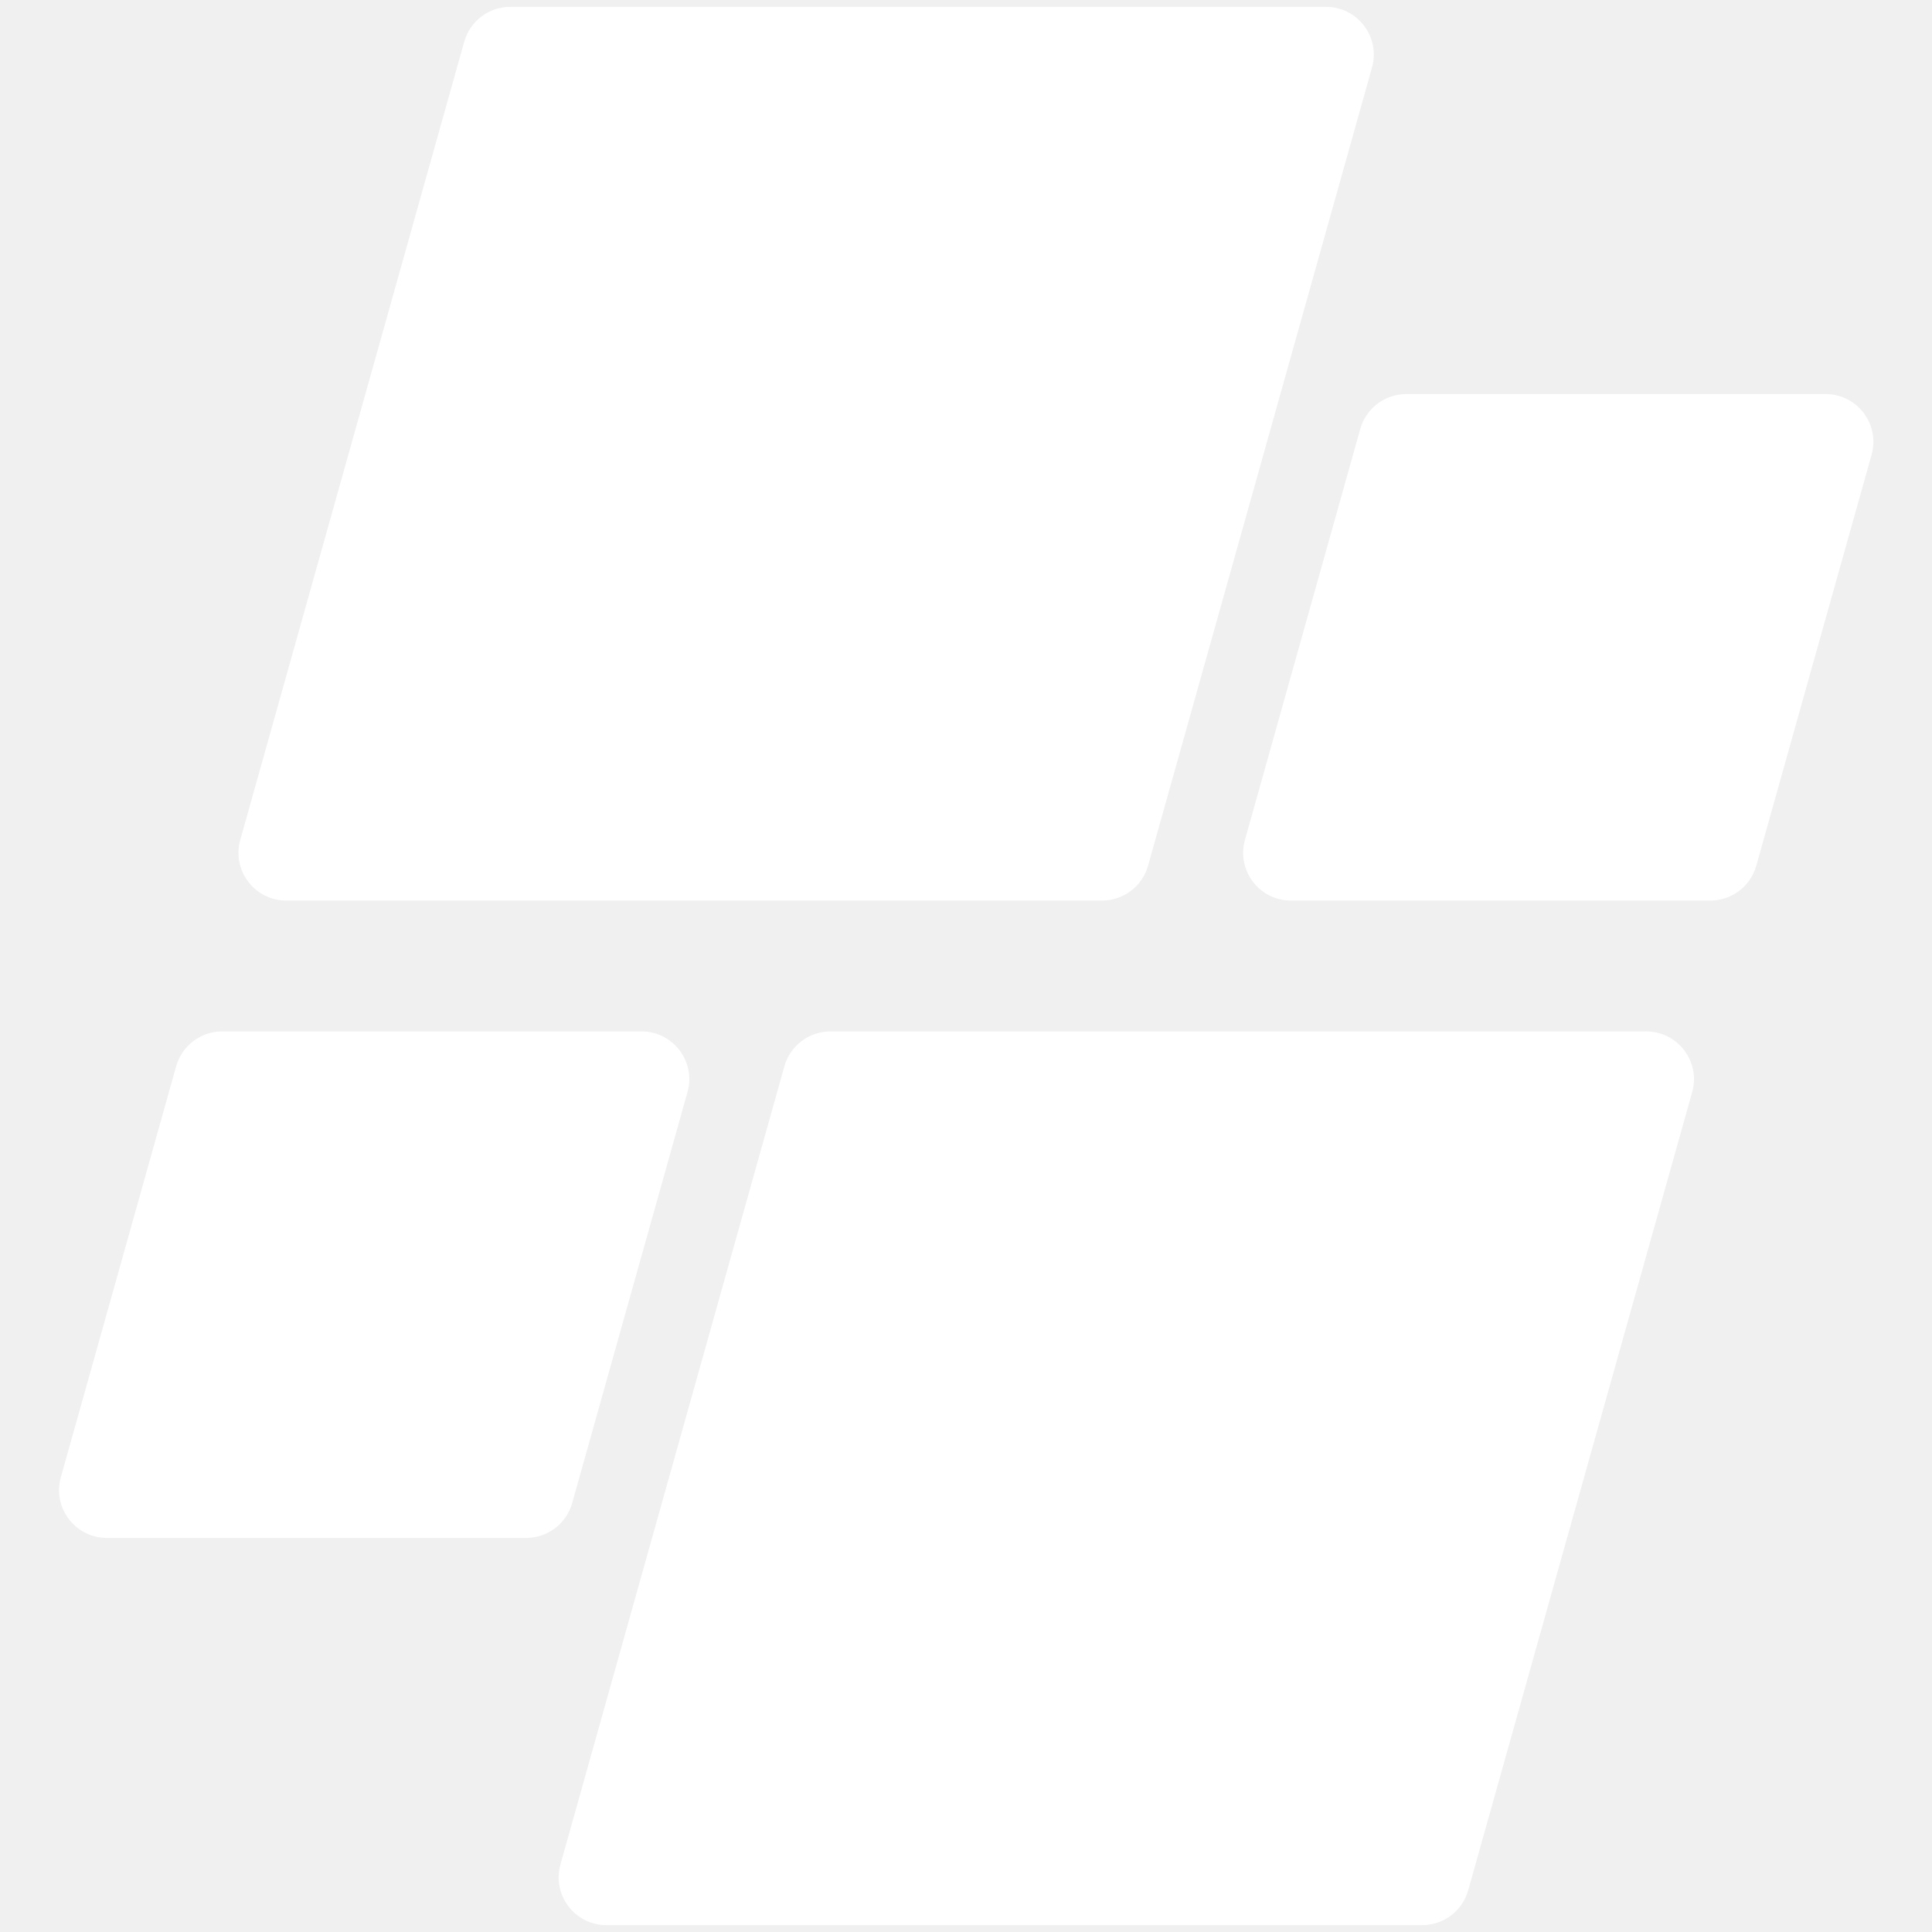
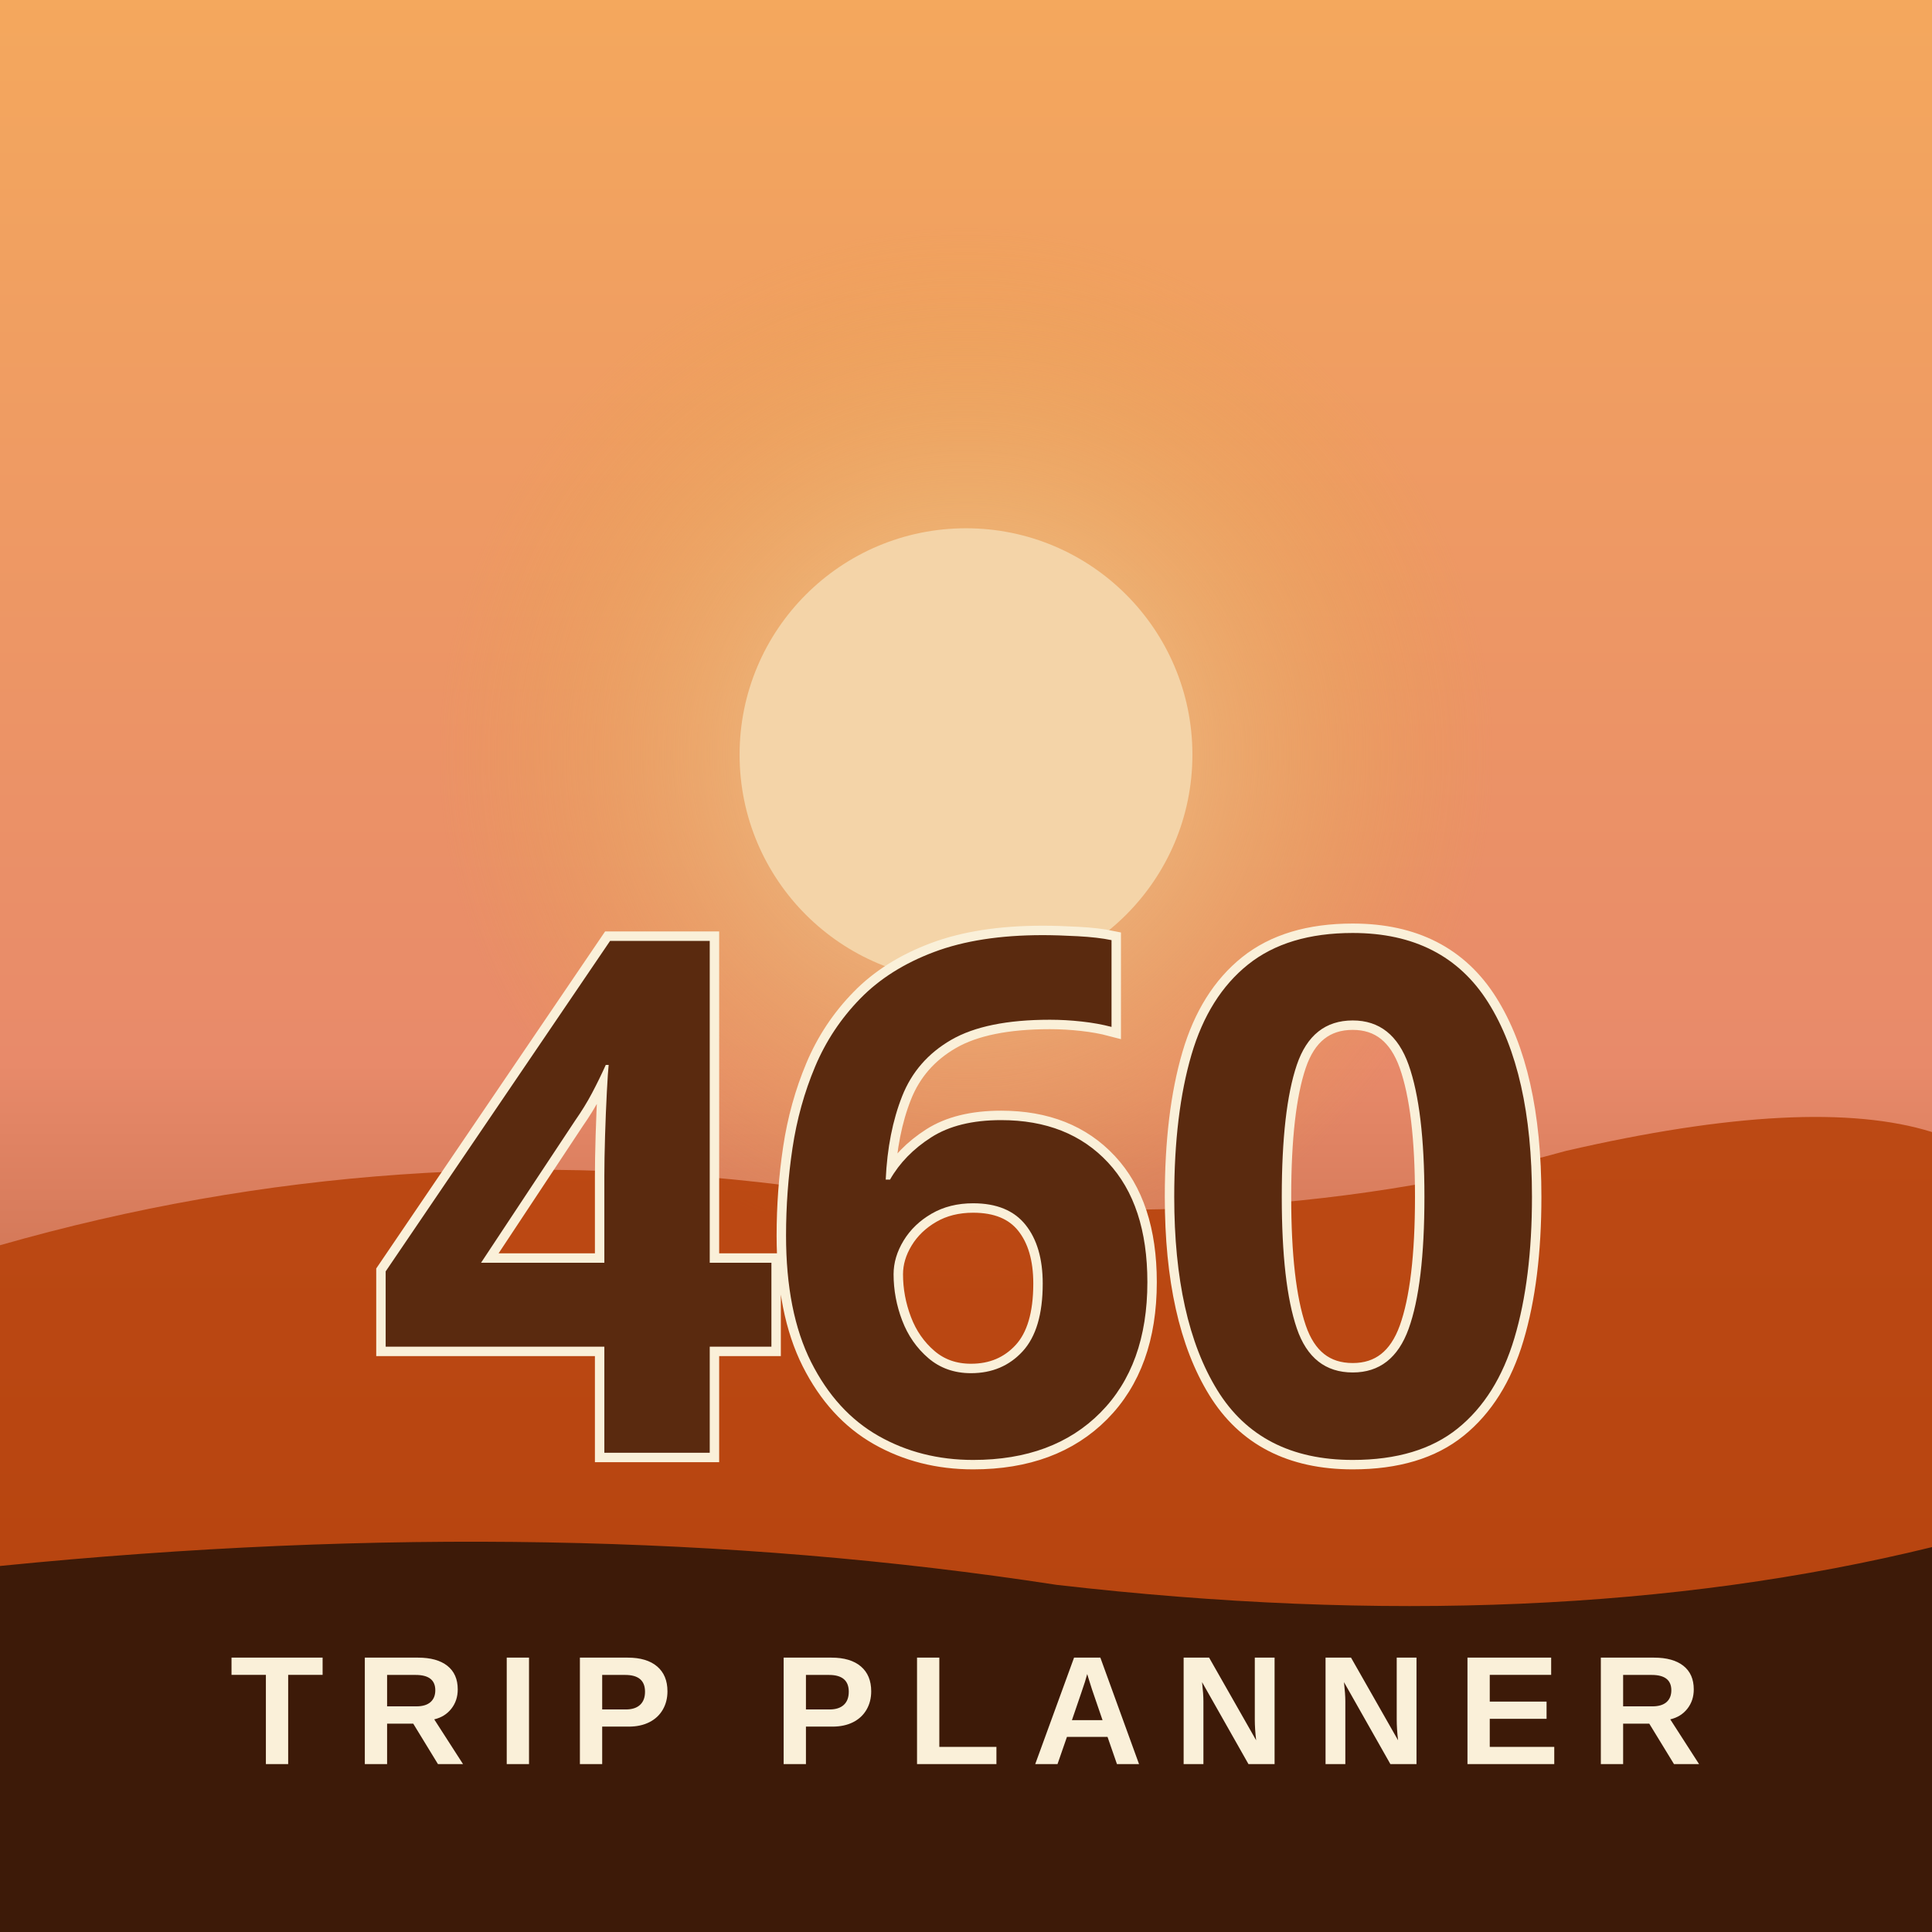
- <svg xmlns="http://www.w3.org/2000/svg" width="2000" zoomAndPan="magnify" viewBox="0 0 1500 1500" height="2000" preserveAspectRatio="xMidYMid meet" version="1.0">
+ <svg xmlns="http://www.w3.org/2000/svg" viewBox="0 0 1024 1024">
  <defs>
-     <clipPath id="ff6253e8fa">
-       <path d="M 45 5.266 L 1455 5.266 L 1455 1494.766 L 45 1494.766 Z M 45 5.266 " clip-rule="nonzero" />
-     </clipPath>
-     <clipPath id="c6b14a8188">
-       <path d="M 855.637 699.203 L 222.246 699.203 C 197.68 699.203 179.906 675.75 186.539 652.102 L 360.43 32.391 C 364.922 16.387 379.512 5.328 396.133 5.328 L 1029.527 5.328 C 1054.09 5.328 1071.867 28.777 1065.23 52.43 L 891.34 672.137 C 886.852 688.141 872.258 699.203 855.637 699.203 Z M 444.238 1166.98 L 533.773 847.898 C 540.41 824.246 522.633 800.797 498.07 800.797 L 172.473 800.797 C 155.852 800.797 141.262 811.855 136.77 827.859 L 47.234 1146.941 C 40.598 1170.594 58.375 1194.043 82.938 1194.043 L 408.535 1194.043 C 425.156 1194.043 439.75 1182.984 444.238 1166.98 Z M 609.004 827.859 L 435.113 1447.57 C 428.477 1471.219 446.254 1494.672 470.816 1494.672 L 1104.211 1494.672 C 1120.832 1494.672 1135.422 1483.609 1139.914 1467.605 L 1313.805 847.898 C 1320.441 824.246 1302.664 800.797 1278.102 800.797 L 644.707 800.797 C 628.086 800.797 613.492 811.855 609.004 827.859 Z M 1056.105 333.02 L 966.57 652.102 C 959.934 675.75 977.711 699.203 1002.273 699.203 L 1327.871 699.203 C 1344.492 699.203 1359.086 688.141 1363.574 672.137 L 1453.109 353.055 C 1459.746 329.406 1441.969 305.953 1417.406 305.953 L 1091.809 305.953 C 1075.188 305.953 1060.598 317.016 1056.105 333.02 Z M 1056.105 333.02 " clip-rule="nonzero" />
-     </clipPath>
+     <linearGradient id="skyGrad2" x1="0" y1="0" x2="0" y2="1">
+       <stop offset="0%" stop-color="#f4a85d" />
+       <stop offset="55%" stop-color="#e88a6a" />
+       <stop offset="100%" stop-color="#8b3a1a" />
+     </linearGradient>
+     <radialGradient id="sunGlow2" cx="50%" cy="50%">
+       <stop offset="0%" stop-color="#f4d4a8" stop-opacity="0.95" />
+       <stop offset="100%" stop-color="#e4a93f" stop-opacity="0" />
+     </radialGradient>
  </defs>
-   <g clip-path="url(#ff6253e8fa)">
-     <g clip-path="url(#c6b14a8188)">
-       <path fill="#ffffff" d="M 40.598 5.328 L 40.598 1494.672 L 1459.473 1494.672 L 1459.473 5.328 Z M 40.598 5.328 " fill-opacity="1" fill-rule="nonzero" />
-     </g>
-   </g>
+   <rect width="1024" height="1024" fill="url(#skyGrad2)" />
+   <circle cx="512" cy="400" r="280" fill="url(#sunGlow2)" />
+   <circle cx="512" cy="400" r="120" fill="#f4d4a8" />
+   <path d="M0,660 Q210,600 430,630 Q650,660 830,610 Q960,580 1024,600 L1024,1024 L0,1024 Z" fill="#b8430b" opacity="0.9" />
+   <text x="512" y="770" text-anchor="middle" font-family="Impact, 'Arial Black', sans-serif" font-size="380" font-weight="900" fill="#5a2a0f" letter-spacing="-12" stroke="#faf0d9" stroke-width="10" paint-order="stroke">460</text>
+   <path d="M0,830 Q300,800 560,840 Q820,870 1024,820 L1024,1024 L0,1024 Z" fill="#3d1a08" />
+   <text x="512" y="935" text-anchor="middle" font-family="'Helvetica Neue', Arial, sans-serif" font-size="82" font-weight="700" fill="#faf0d9" letter-spacing="16">TRIP PLANNER</text>
</svg>
